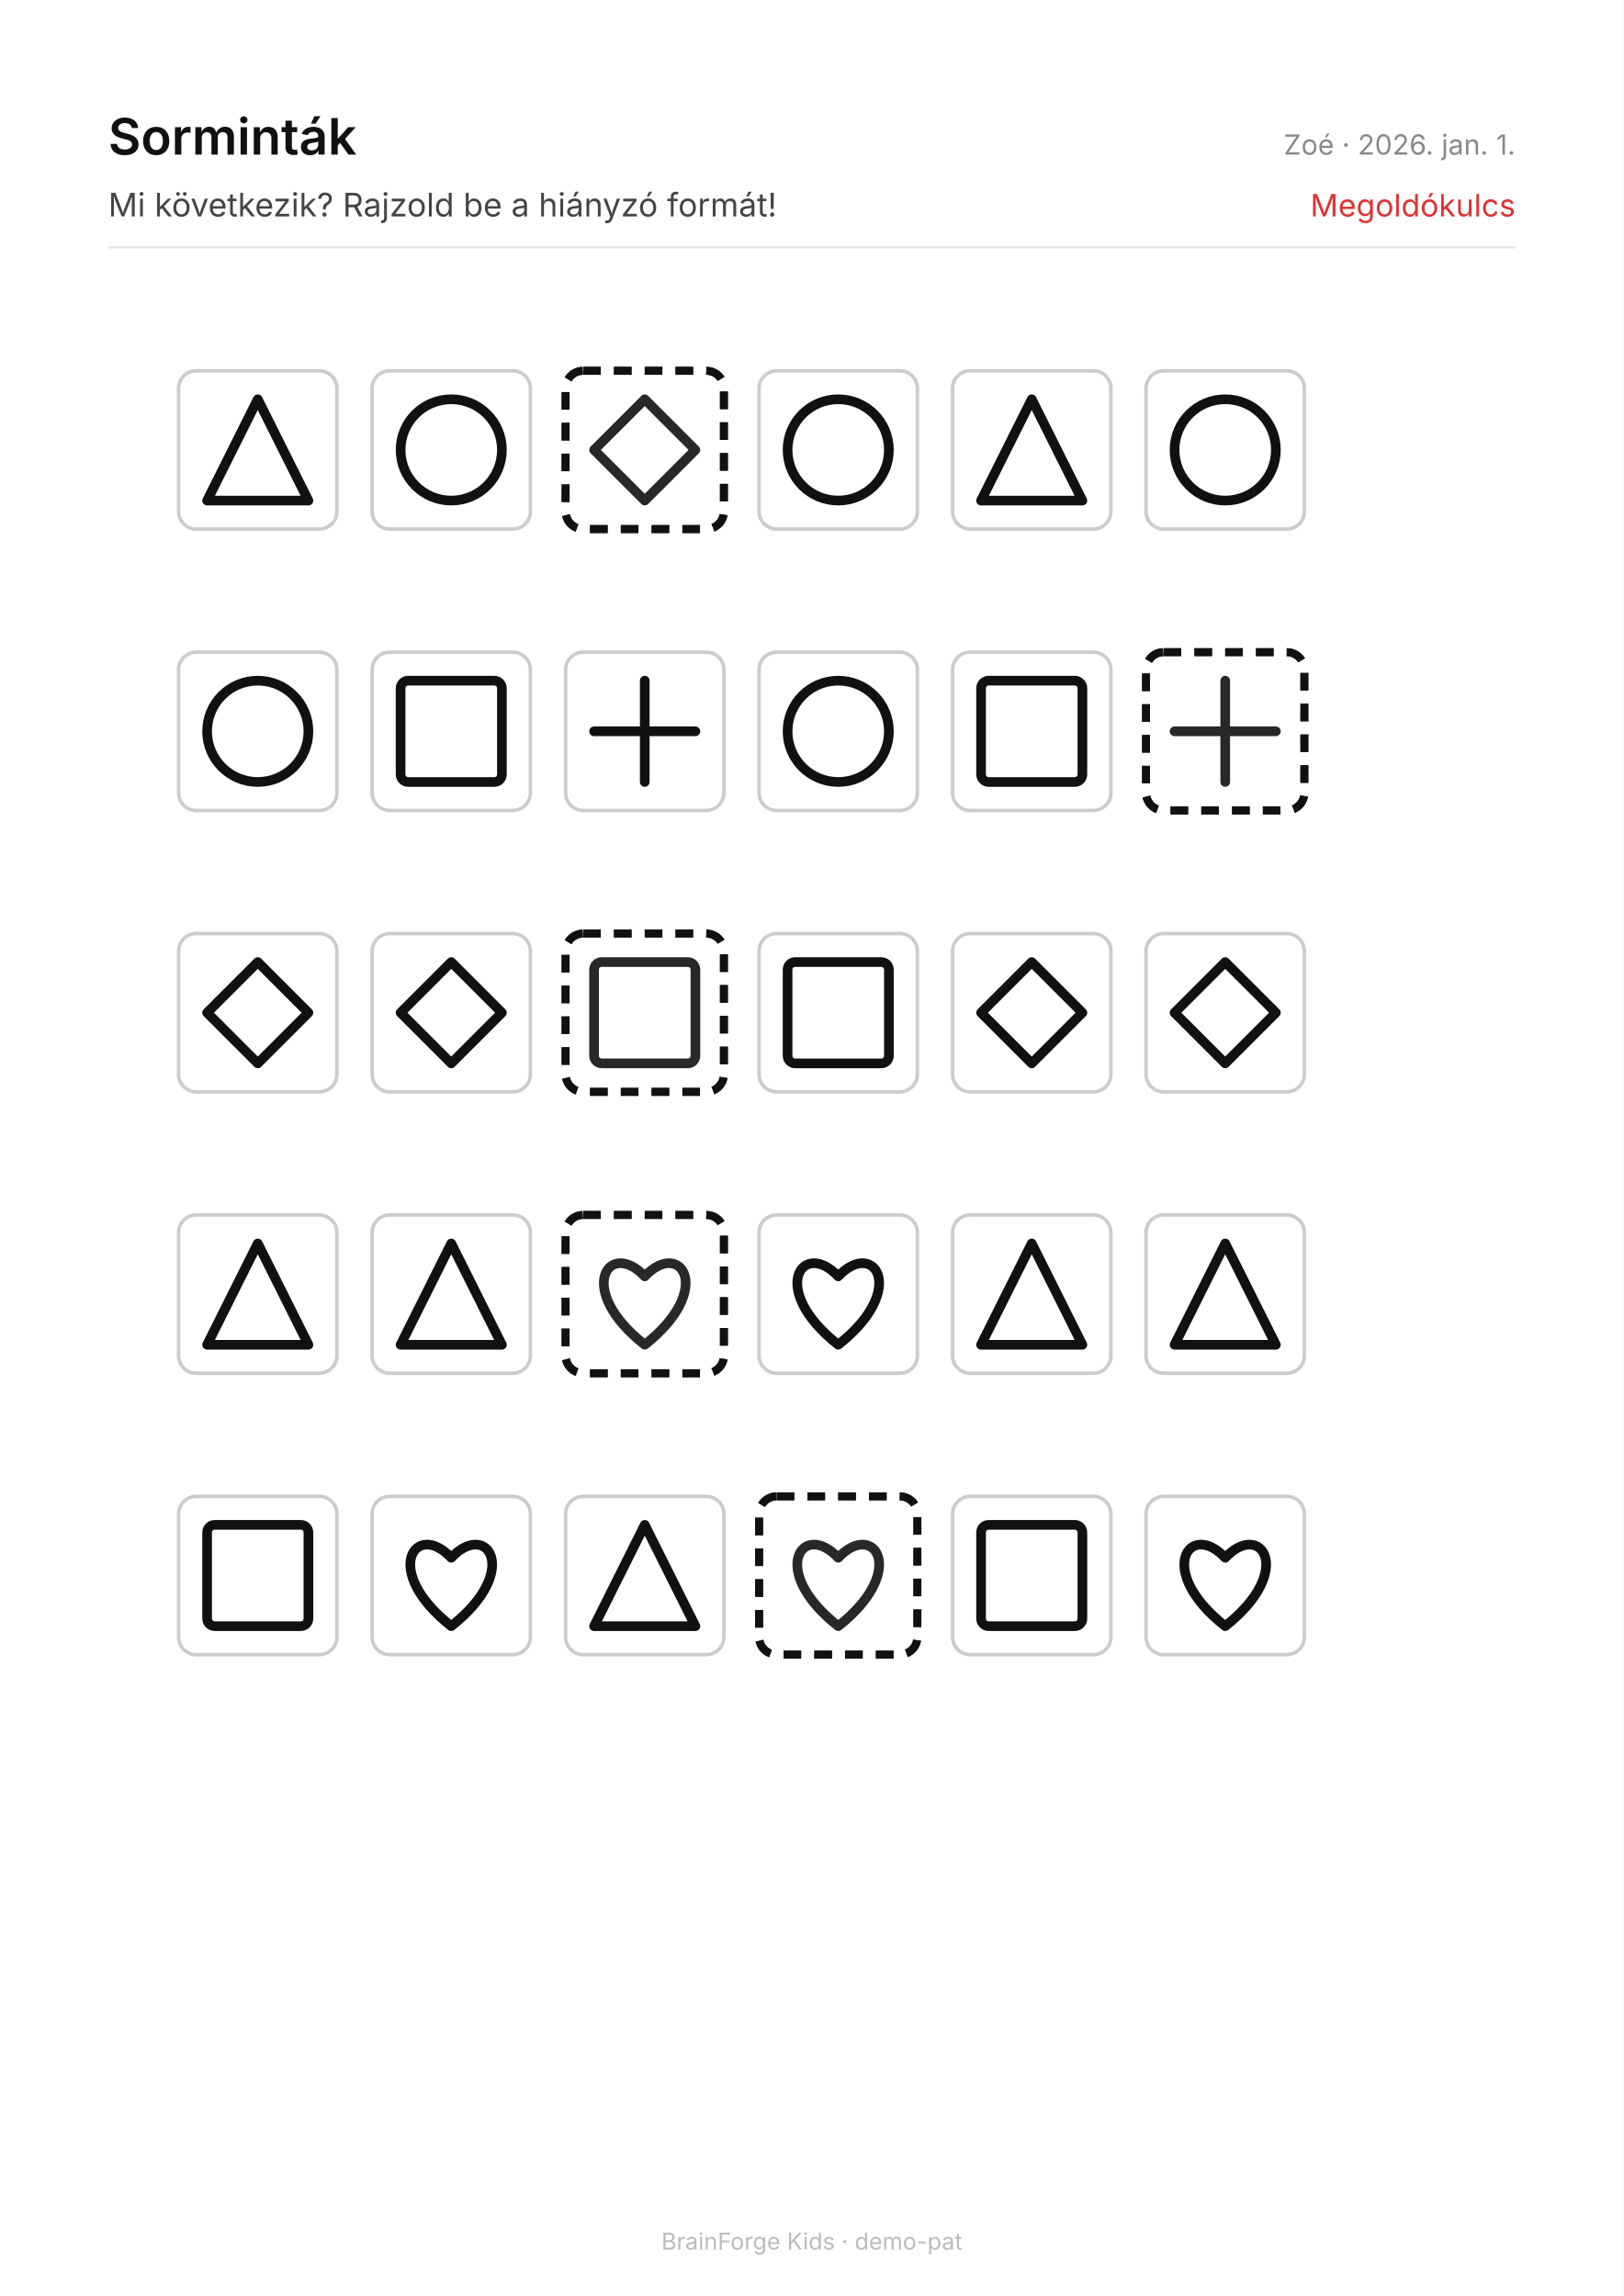
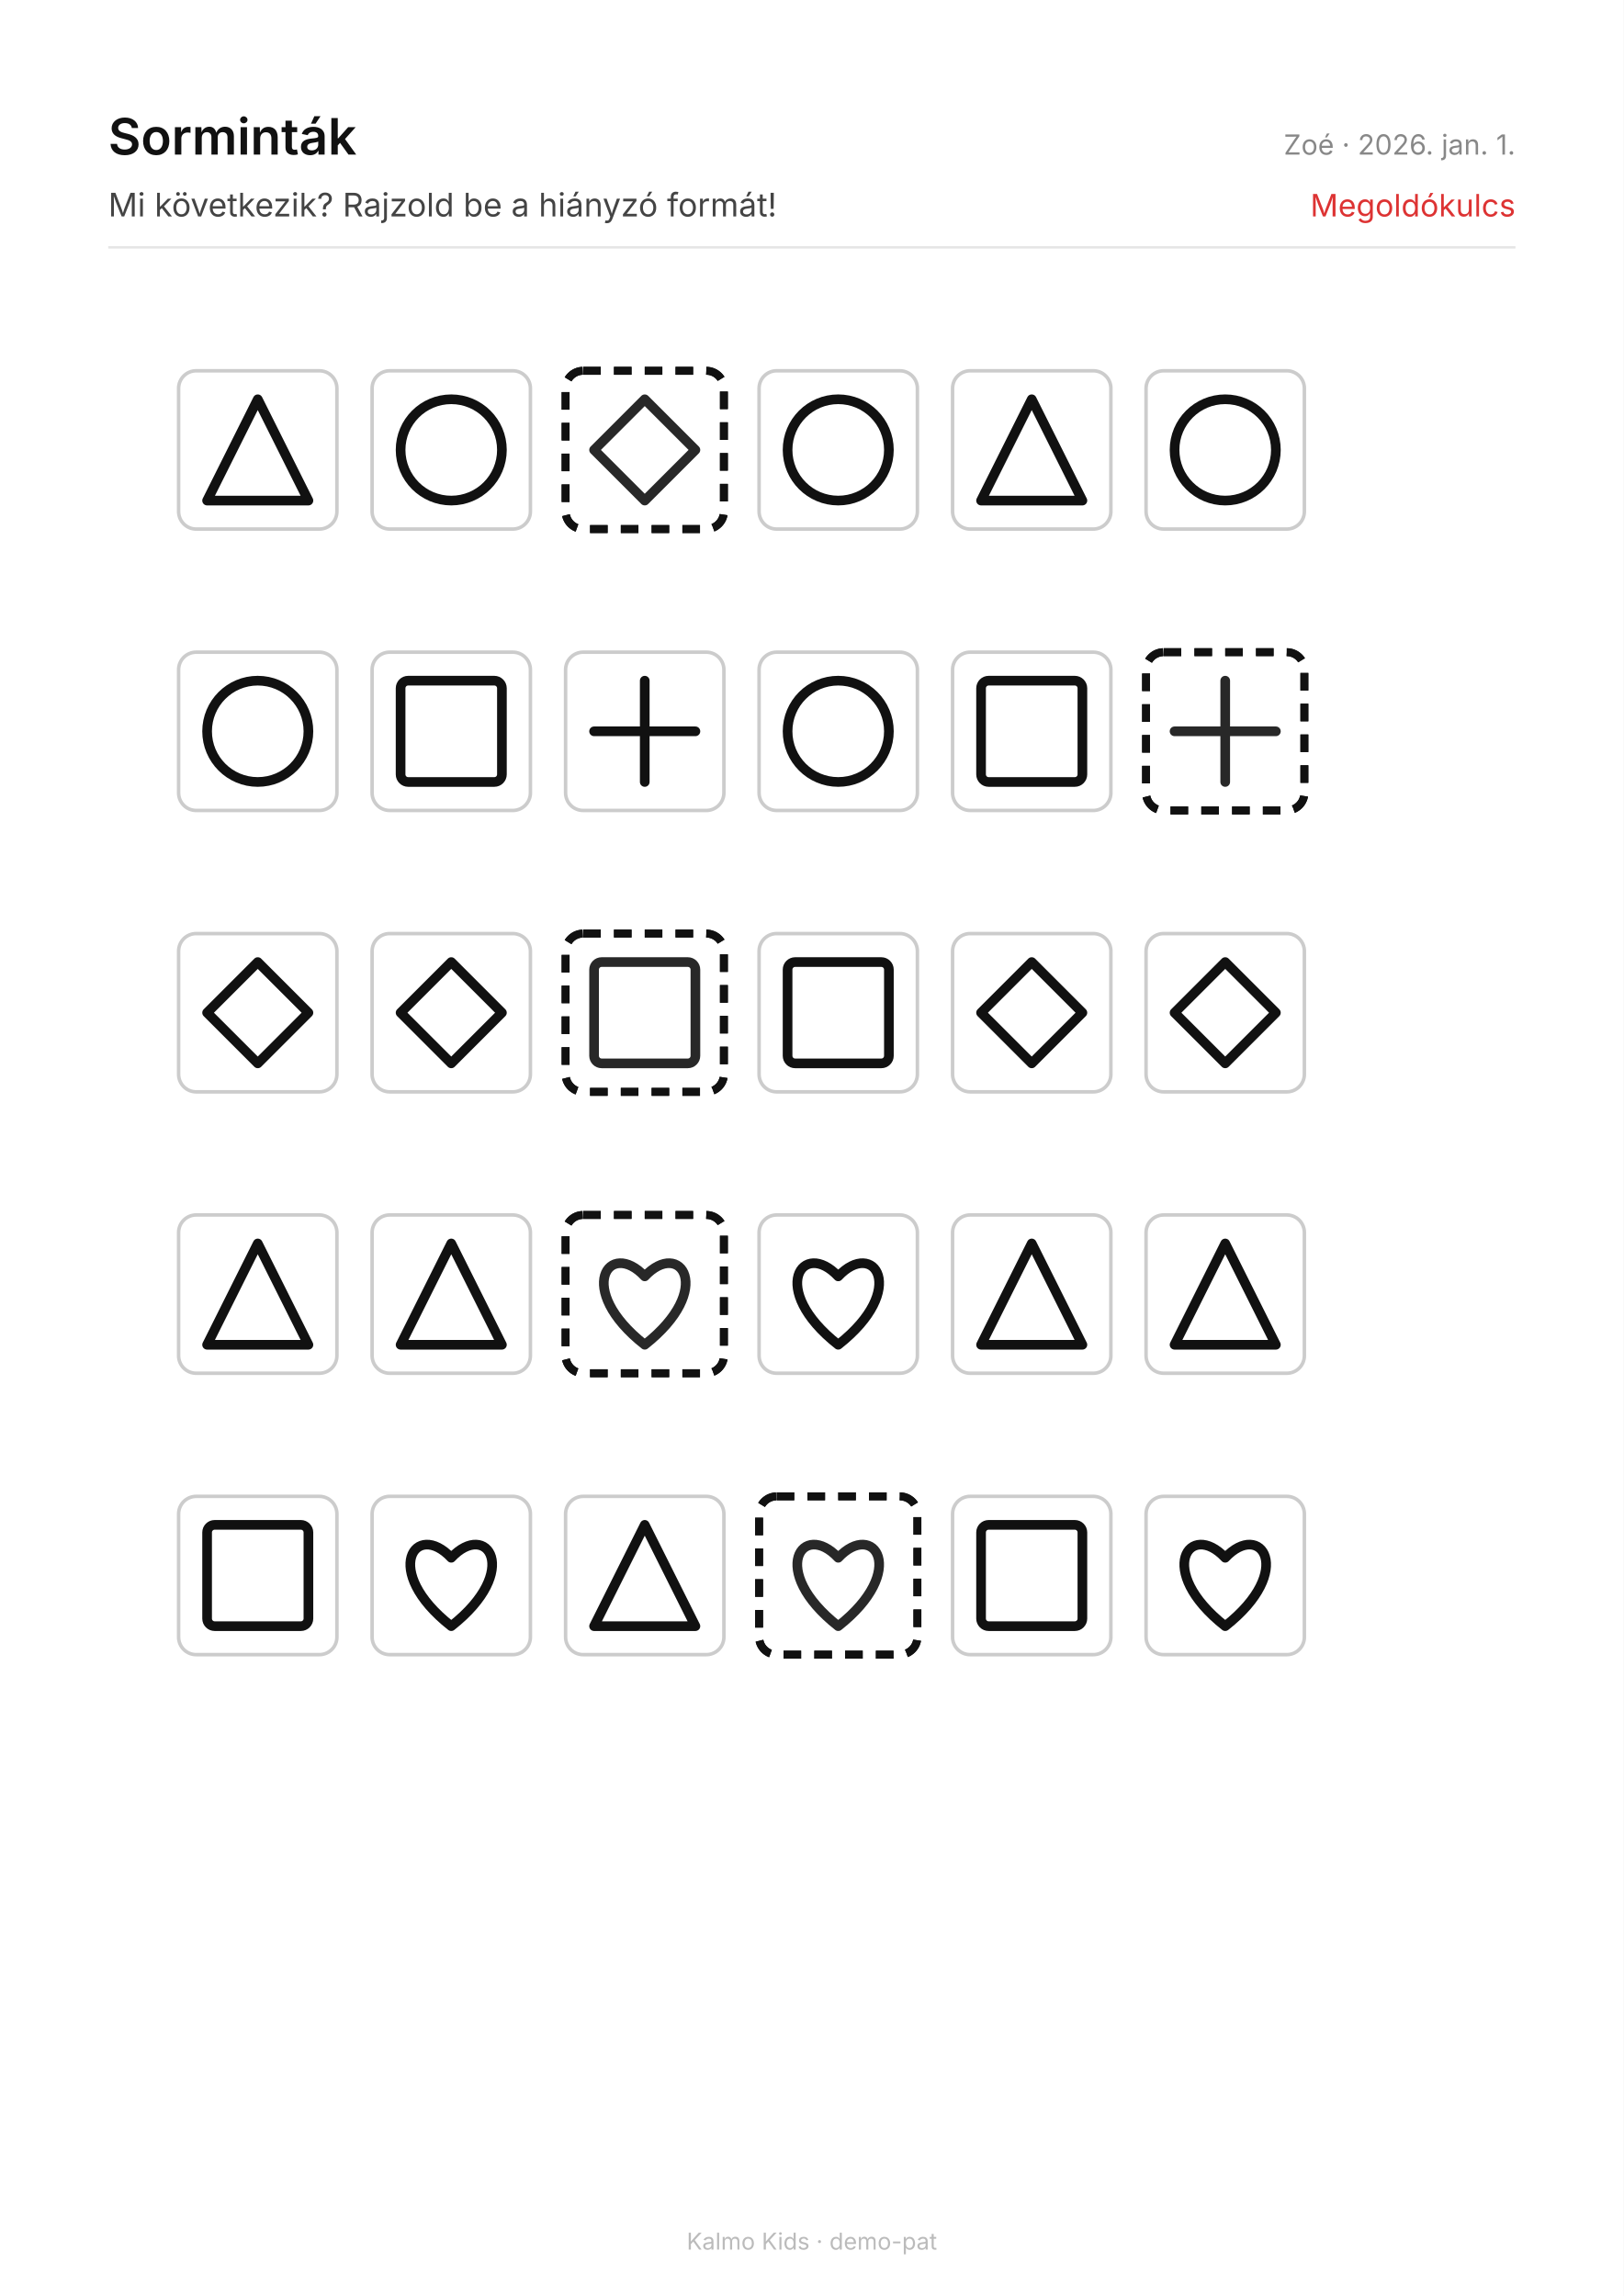
<svg xmlns="http://www.w3.org/2000/svg" width="210mm" height="297mm" viewBox="0 0 210 297" font-family="system-ui, -apple-system, sans-serif">
  <rect width="210" height="297" fill="#fff" />
  <text x="14" y="20" font-size="6.5" font-weight="600" fill="#111">Sorminták</text>
  <text x="196" y="20" font-size="3.6" fill="#888" text-anchor="end">Zoé  ·  2026. jan. 1.</text>
  <text x="14" y="28" font-size="4.2" fill="#444">Mi következik? Rajzold be a hiányzó formát!</text>
  <line x1="14" y1="32" x2="196" y2="32" stroke="#e5e5e5" stroke-width="0.3" />
  <text x="196" y="28" font-size="4" fill="#d33" text-anchor="end">Megoldókulcs</text>
  <g transform="translate(14.00 40.00) scale(1.1375)">
    <g>
      <rect x="8" y="7" width="18" height="18" fill="none" stroke="#ccc" stroke-width="0.40" rx="2" />
      <path d="M 17 10.24 L 22.76 21.76 L 11.24 21.76 Z" fill="none" stroke="#111" stroke-width="1.10" stroke-linejoin="round" stroke-linecap="round" />
      <rect x="30" y="7" width="18" height="18" fill="none" stroke="#ccc" stroke-width="0.40" rx="2" />
      <circle cx="39" cy="16" r="5.76" fill="none" stroke="#111" stroke-width="1.10" stroke-linejoin="round" stroke-linecap="round" />
      <rect x="52" y="7" width="18" height="18" fill="none" stroke="#111" stroke-width="0.90" stroke-dasharray="2 1.5" rx="2" />
      <rect x="74" y="7" width="18" height="18" fill="none" stroke="#ccc" stroke-width="0.40" rx="2" />
      <circle cx="83" cy="16" r="5.76" fill="none" stroke="#111" stroke-width="1.10" stroke-linejoin="round" stroke-linecap="round" />
      <rect x="96" y="7" width="18" height="18" fill="none" stroke="#ccc" stroke-width="0.40" rx="2" />
      <path d="M 105 10.24 L 110.76 21.76 L 99.24 21.76 Z" fill="none" stroke="#111" stroke-width="1.10" stroke-linejoin="round" stroke-linecap="round" />
      <rect x="118" y="7" width="18" height="18" fill="none" stroke="#ccc" stroke-width="0.40" rx="2" />
      <circle cx="127" cy="16" r="5.76" fill="none" stroke="#111" stroke-width="1.10" stroke-linejoin="round" stroke-linecap="round" />
      <rect x="8" y="39" width="18" height="18" fill="none" stroke="#ccc" stroke-width="0.40" rx="2" />
      <circle cx="17" cy="48" r="5.76" fill="none" stroke="#111" stroke-width="1.10" stroke-linejoin="round" stroke-linecap="round" />
      <rect x="30" y="39" width="18" height="18" fill="none" stroke="#ccc" stroke-width="0.40" rx="2" />
      <rect x="33.24" y="42.24" width="11.52" height="11.52" fill="none" stroke="#111" stroke-width="1.10" stroke-linejoin="round" stroke-linecap="round" rx="0.86" />
      <rect x="52" y="39" width="18" height="18" fill="none" stroke="#ccc" stroke-width="0.40" rx="2" />
      <path d="M 55.24 48 L 66.76 48 M 61 42.24 L 61 53.76" fill="none" stroke="#111" stroke-width="1.10" stroke-linejoin="round" stroke-linecap="round" />
      <rect x="74" y="39" width="18" height="18" fill="none" stroke="#ccc" stroke-width="0.40" rx="2" />
      <circle cx="83" cy="48" r="5.76" fill="none" stroke="#111" stroke-width="1.10" stroke-linejoin="round" stroke-linecap="round" />
      <rect x="96" y="39" width="18" height="18" fill="none" stroke="#ccc" stroke-width="0.40" rx="2" />
      <rect x="99.24" y="42.24" width="11.52" height="11.52" fill="none" stroke="#111" stroke-width="1.10" stroke-linejoin="round" stroke-linecap="round" rx="0.86" />
      <rect x="118" y="39" width="18" height="18" fill="none" stroke="#111" stroke-width="0.90" stroke-dasharray="2 1.5" rx="2" />
      <rect x="8" y="71" width="18" height="18" fill="none" stroke="#ccc" stroke-width="0.40" rx="2" />
      <path d="M 17 74.24 L 22.76 80 L 17 85.76 L 11.24 80 Z" fill="none" stroke="#111" stroke-width="1.10" stroke-linejoin="round" stroke-linecap="round" />
      <rect x="30" y="71" width="18" height="18" fill="none" stroke="#ccc" stroke-width="0.40" rx="2" />
      <path d="M 39 74.24 L 44.76 80 L 39 85.76 L 33.24 80 Z" fill="none" stroke="#111" stroke-width="1.10" stroke-linejoin="round" stroke-linecap="round" />
      <rect x="52" y="71" width="18" height="18" fill="none" stroke="#111" stroke-width="0.90" stroke-dasharray="2 1.5" rx="2" />
      <rect x="74" y="71" width="18" height="18" fill="none" stroke="#ccc" stroke-width="0.40" rx="2" />
      <rect x="77.24" y="74.24" width="11.52" height="11.52" fill="none" stroke="#111" stroke-width="1.10" stroke-linejoin="round" stroke-linecap="round" rx="0.86" />
      <rect x="96" y="71" width="18" height="18" fill="none" stroke="#ccc" stroke-width="0.40" rx="2" />
      <path d="M 105 74.24 L 110.76 80 L 105 85.76 L 99.24 80 Z" fill="none" stroke="#111" stroke-width="1.10" stroke-linejoin="round" stroke-linecap="round" />
      <rect x="118" y="71" width="18" height="18" fill="none" stroke="#ccc" stroke-width="0.40" rx="2" />
      <path d="M 127 74.24 L 132.76 80 L 127 85.76 L 121.24 80 Z" fill="none" stroke="#111" stroke-width="1.10" stroke-linejoin="round" stroke-linecap="round" />
      <rect x="8" y="103" width="18" height="18" fill="none" stroke="#ccc" stroke-width="0.40" rx="2" />
      <path d="M 17 106.24 L 22.76 117.76 L 11.24 117.76 Z" fill="none" stroke="#111" stroke-width="1.10" stroke-linejoin="round" stroke-linecap="round" />
      <rect x="30" y="103" width="18" height="18" fill="none" stroke="#ccc" stroke-width="0.40" rx="2" />
      <path d="M 39 106.24 L 44.76 117.76 L 33.24 117.76 Z" fill="none" stroke="#111" stroke-width="1.10" stroke-linejoin="round" stroke-linecap="round" />
      <rect x="52" y="103" width="18" height="18" fill="none" stroke="#111" stroke-width="0.90" stroke-dasharray="2 1.5" rx="2" />
      <rect x="74" y="103" width="18" height="18" fill="none" stroke="#ccc" stroke-width="0.40" rx="2" />
      <path d="M 83 117.76 C 74.936 111.424, 78.968 105.664, 83 109.984 C 87.032 105.664, 91.064 111.424, 83 117.76 Z" fill="none" stroke="#111" stroke-width="1.10" stroke-linejoin="round" stroke-linecap="round" />
      <rect x="96" y="103" width="18" height="18" fill="none" stroke="#ccc" stroke-width="0.40" rx="2" />
      <path d="M 105 106.24 L 110.76 117.76 L 99.24 117.76 Z" fill="none" stroke="#111" stroke-width="1.10" stroke-linejoin="round" stroke-linecap="round" />
      <rect x="118" y="103" width="18" height="18" fill="none" stroke="#ccc" stroke-width="0.40" rx="2" />
      <path d="M 127 106.24 L 132.76 117.76 L 121.24 117.76 Z" fill="none" stroke="#111" stroke-width="1.10" stroke-linejoin="round" stroke-linecap="round" />
      <rect x="8" y="135" width="18" height="18" fill="none" stroke="#ccc" stroke-width="0.40" rx="2" />
      <rect x="11.24" y="138.24" width="11.52" height="11.52" fill="none" stroke="#111" stroke-width="1.10" stroke-linejoin="round" stroke-linecap="round" rx="0.86" />
      <rect x="30" y="135" width="18" height="18" fill="none" stroke="#ccc" stroke-width="0.40" rx="2" />
      <path d="M 39 149.76 C 30.936 143.424, 34.968 137.664, 39 141.984 C 43.032 137.664, 47.064 143.424, 39 149.76 Z" fill="none" stroke="#111" stroke-width="1.10" stroke-linejoin="round" stroke-linecap="round" />
      <rect x="52" y="135" width="18" height="18" fill="none" stroke="#ccc" stroke-width="0.40" rx="2" />
      <path d="M 61 138.24 L 66.76 149.76 L 55.24 149.76 Z" fill="none" stroke="#111" stroke-width="1.10" stroke-linejoin="round" stroke-linecap="round" />
      <rect x="74" y="135" width="18" height="18" fill="none" stroke="#111" stroke-width="0.90" stroke-dasharray="2 1.5" rx="2" />
      <rect x="96" y="135" width="18" height="18" fill="none" stroke="#ccc" stroke-width="0.40" rx="2" />
      <rect x="99.24" y="138.24" width="11.52" height="11.52" fill="none" stroke="#111" stroke-width="1.10" stroke-linejoin="round" stroke-linecap="round" rx="0.86" />
      <rect x="118" y="135" width="18" height="18" fill="none" stroke="#ccc" stroke-width="0.40" rx="2" />
      <path d="M 127 149.76 C 118.936 143.424, 122.968 137.664, 127 141.984 C 131.032 137.664, 135.064 143.424, 127 149.76 Z" fill="none" stroke="#111" stroke-width="1.10" stroke-linejoin="round" stroke-linecap="round" />
      <rect x="52" y="7" width="18" height="18" fill="none" stroke="#111" stroke-width="0.90" stroke-dasharray="2 1.5" rx="2" />
      <g opacity="0.90" stroke="#d33">
        <path d="M 61 10.24 L 66.76 16 L 61 21.76 L 55.24 16 Z" fill="none" stroke="#111" stroke-width="1.10" stroke-linejoin="round" stroke-linecap="round" />
      </g>
      <rect x="118" y="39" width="18" height="18" fill="none" stroke="#111" stroke-width="0.90" stroke-dasharray="2 1.5" rx="2" />
      <g opacity="0.90" stroke="#d33">
        <path d="M 121.24 48 L 132.76 48 M 127 42.24 L 127 53.76" fill="none" stroke="#111" stroke-width="1.10" stroke-linejoin="round" stroke-linecap="round" />
      </g>
      <rect x="52" y="71" width="18" height="18" fill="none" stroke="#111" stroke-width="0.90" stroke-dasharray="2 1.5" rx="2" />
      <g opacity="0.90" stroke="#d33">
        <rect x="55.24" y="74.24" width="11.52" height="11.52" fill="none" stroke="#111" stroke-width="1.10" stroke-linejoin="round" stroke-linecap="round" rx="0.86" />
      </g>
      <rect x="52" y="103" width="18" height="18" fill="none" stroke="#111" stroke-width="0.90" stroke-dasharray="2 1.5" rx="2" />
      <g opacity="0.90" stroke="#d33">
        <path d="M 61 117.76 C 52.936 111.424, 56.968 105.664, 61 109.984 C 65.032 105.664, 69.064 111.424, 61 117.76 Z" fill="none" stroke="#111" stroke-width="1.10" stroke-linejoin="round" stroke-linecap="round" />
      </g>
      <rect x="74" y="135" width="18" height="18" fill="none" stroke="#111" stroke-width="0.90" stroke-dasharray="2 1.5" rx="2" />
      <g opacity="0.90" stroke="#d33">
        <path d="M 83 149.76 C 74.936 143.424, 78.968 137.664, 83 141.984 C 87.032 137.664, 91.064 143.424, 83 149.76 Z" fill="none" stroke="#111" stroke-width="1.10" stroke-linejoin="round" stroke-linecap="round" />
      </g>
    </g>
  </g>
-   <text x="105" y="291" font-size="3" fill="#bbb" text-anchor="middle">BrainForge Kids · demo-pat</text>
+   <text x="105" y="291" font-size="3" fill="#bbb" text-anchor="middle">Kalmo Kids · demo-pat</text>
</svg>
